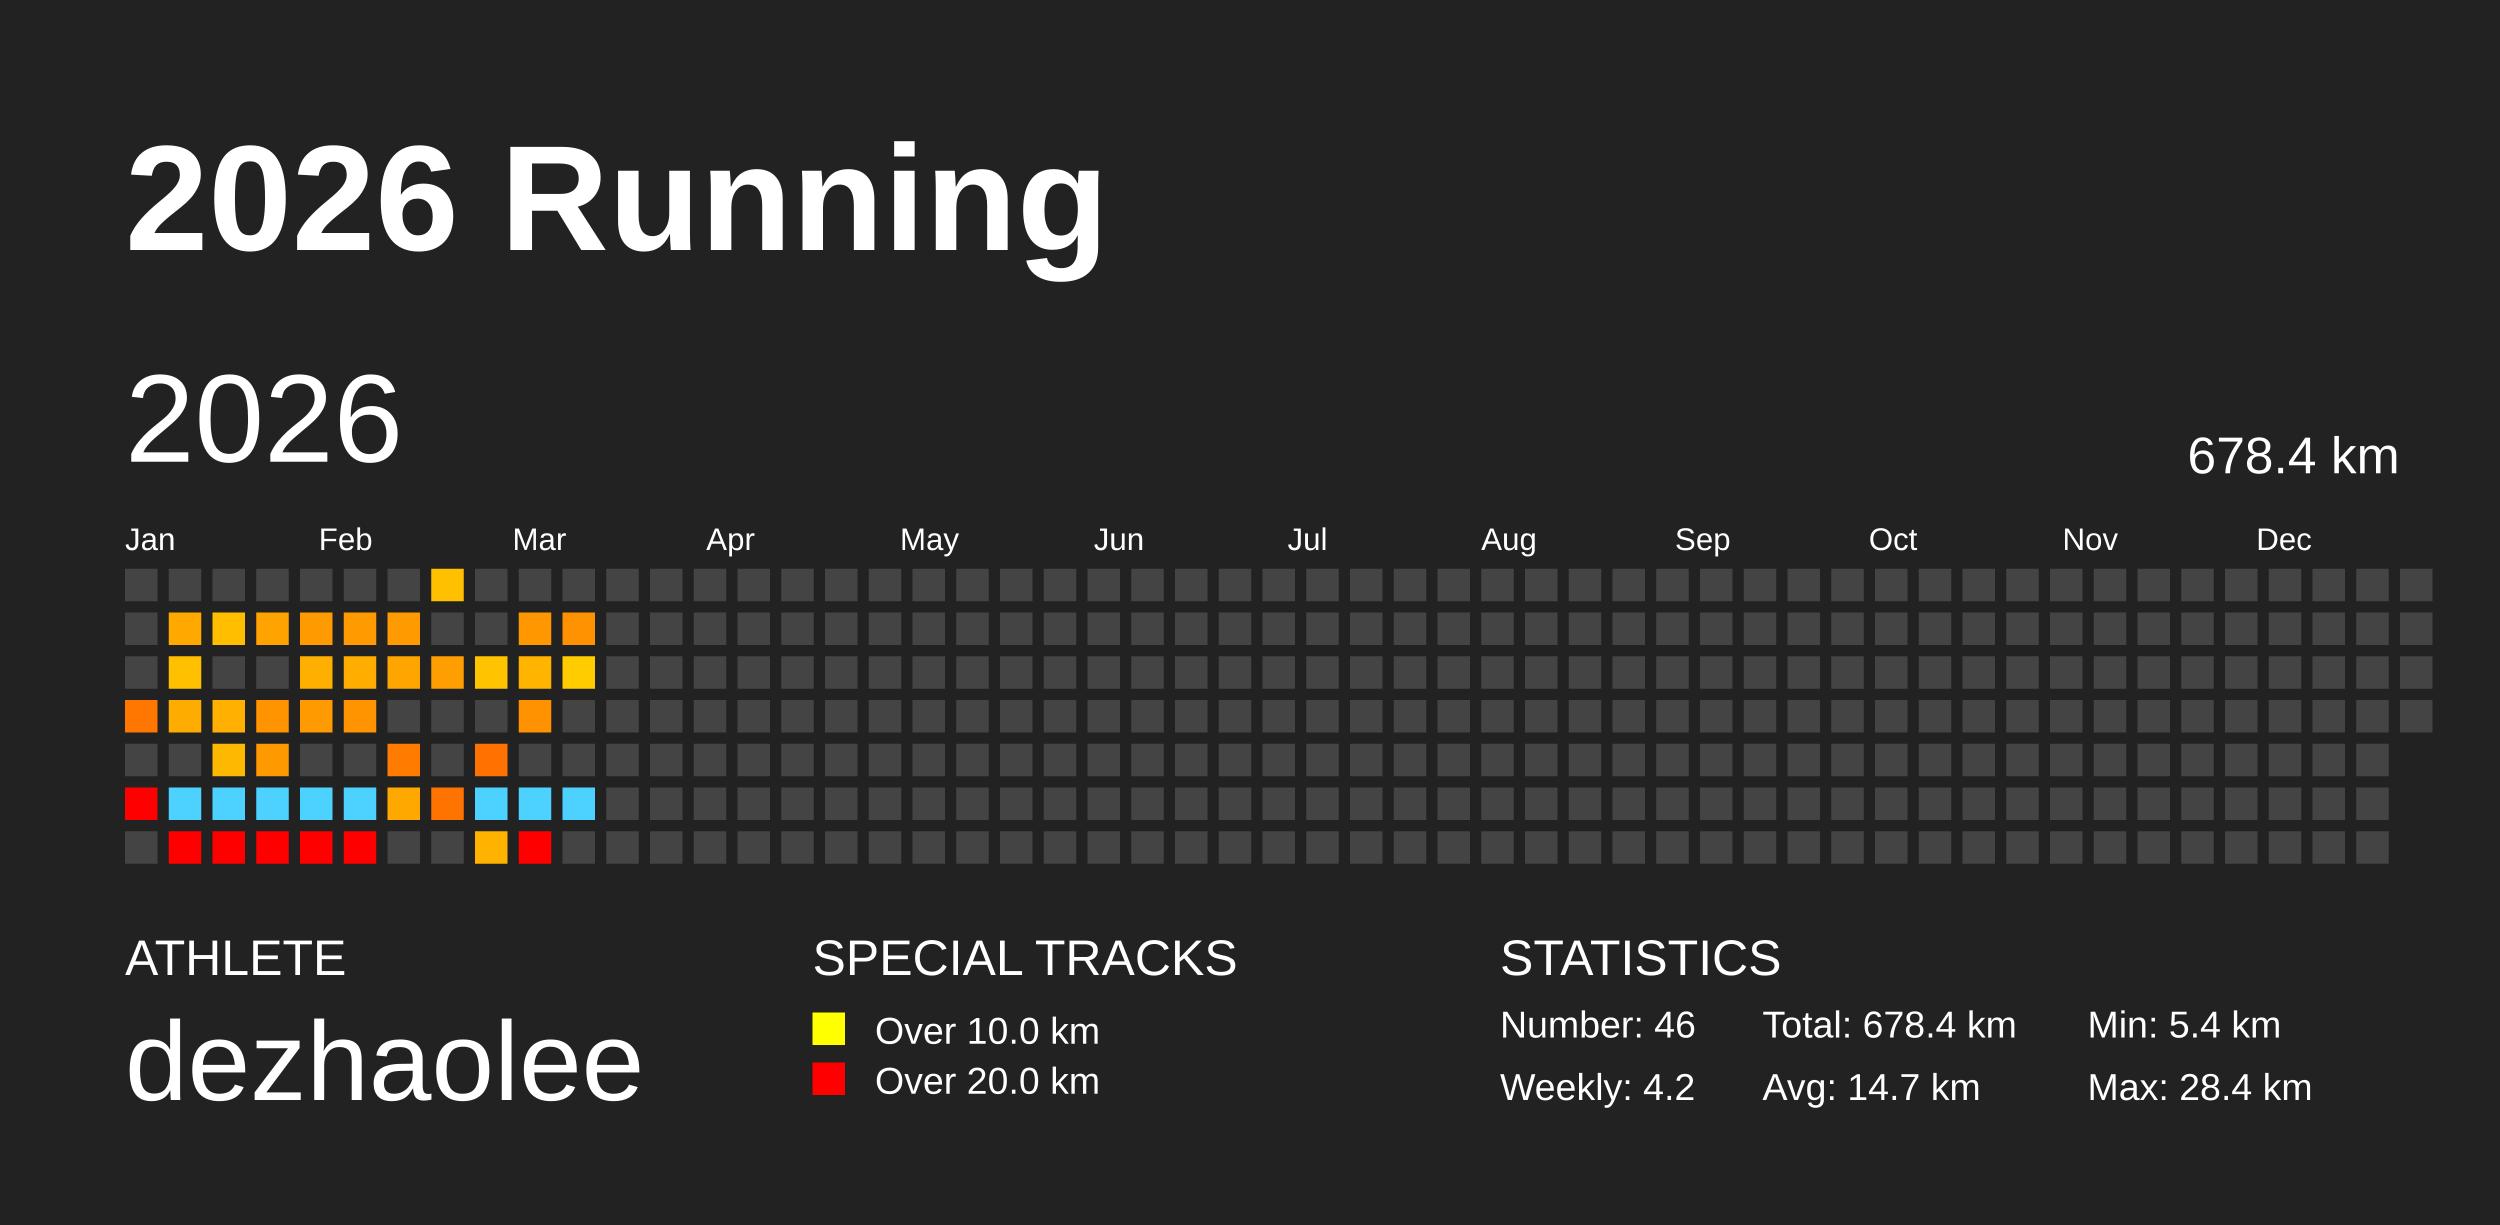
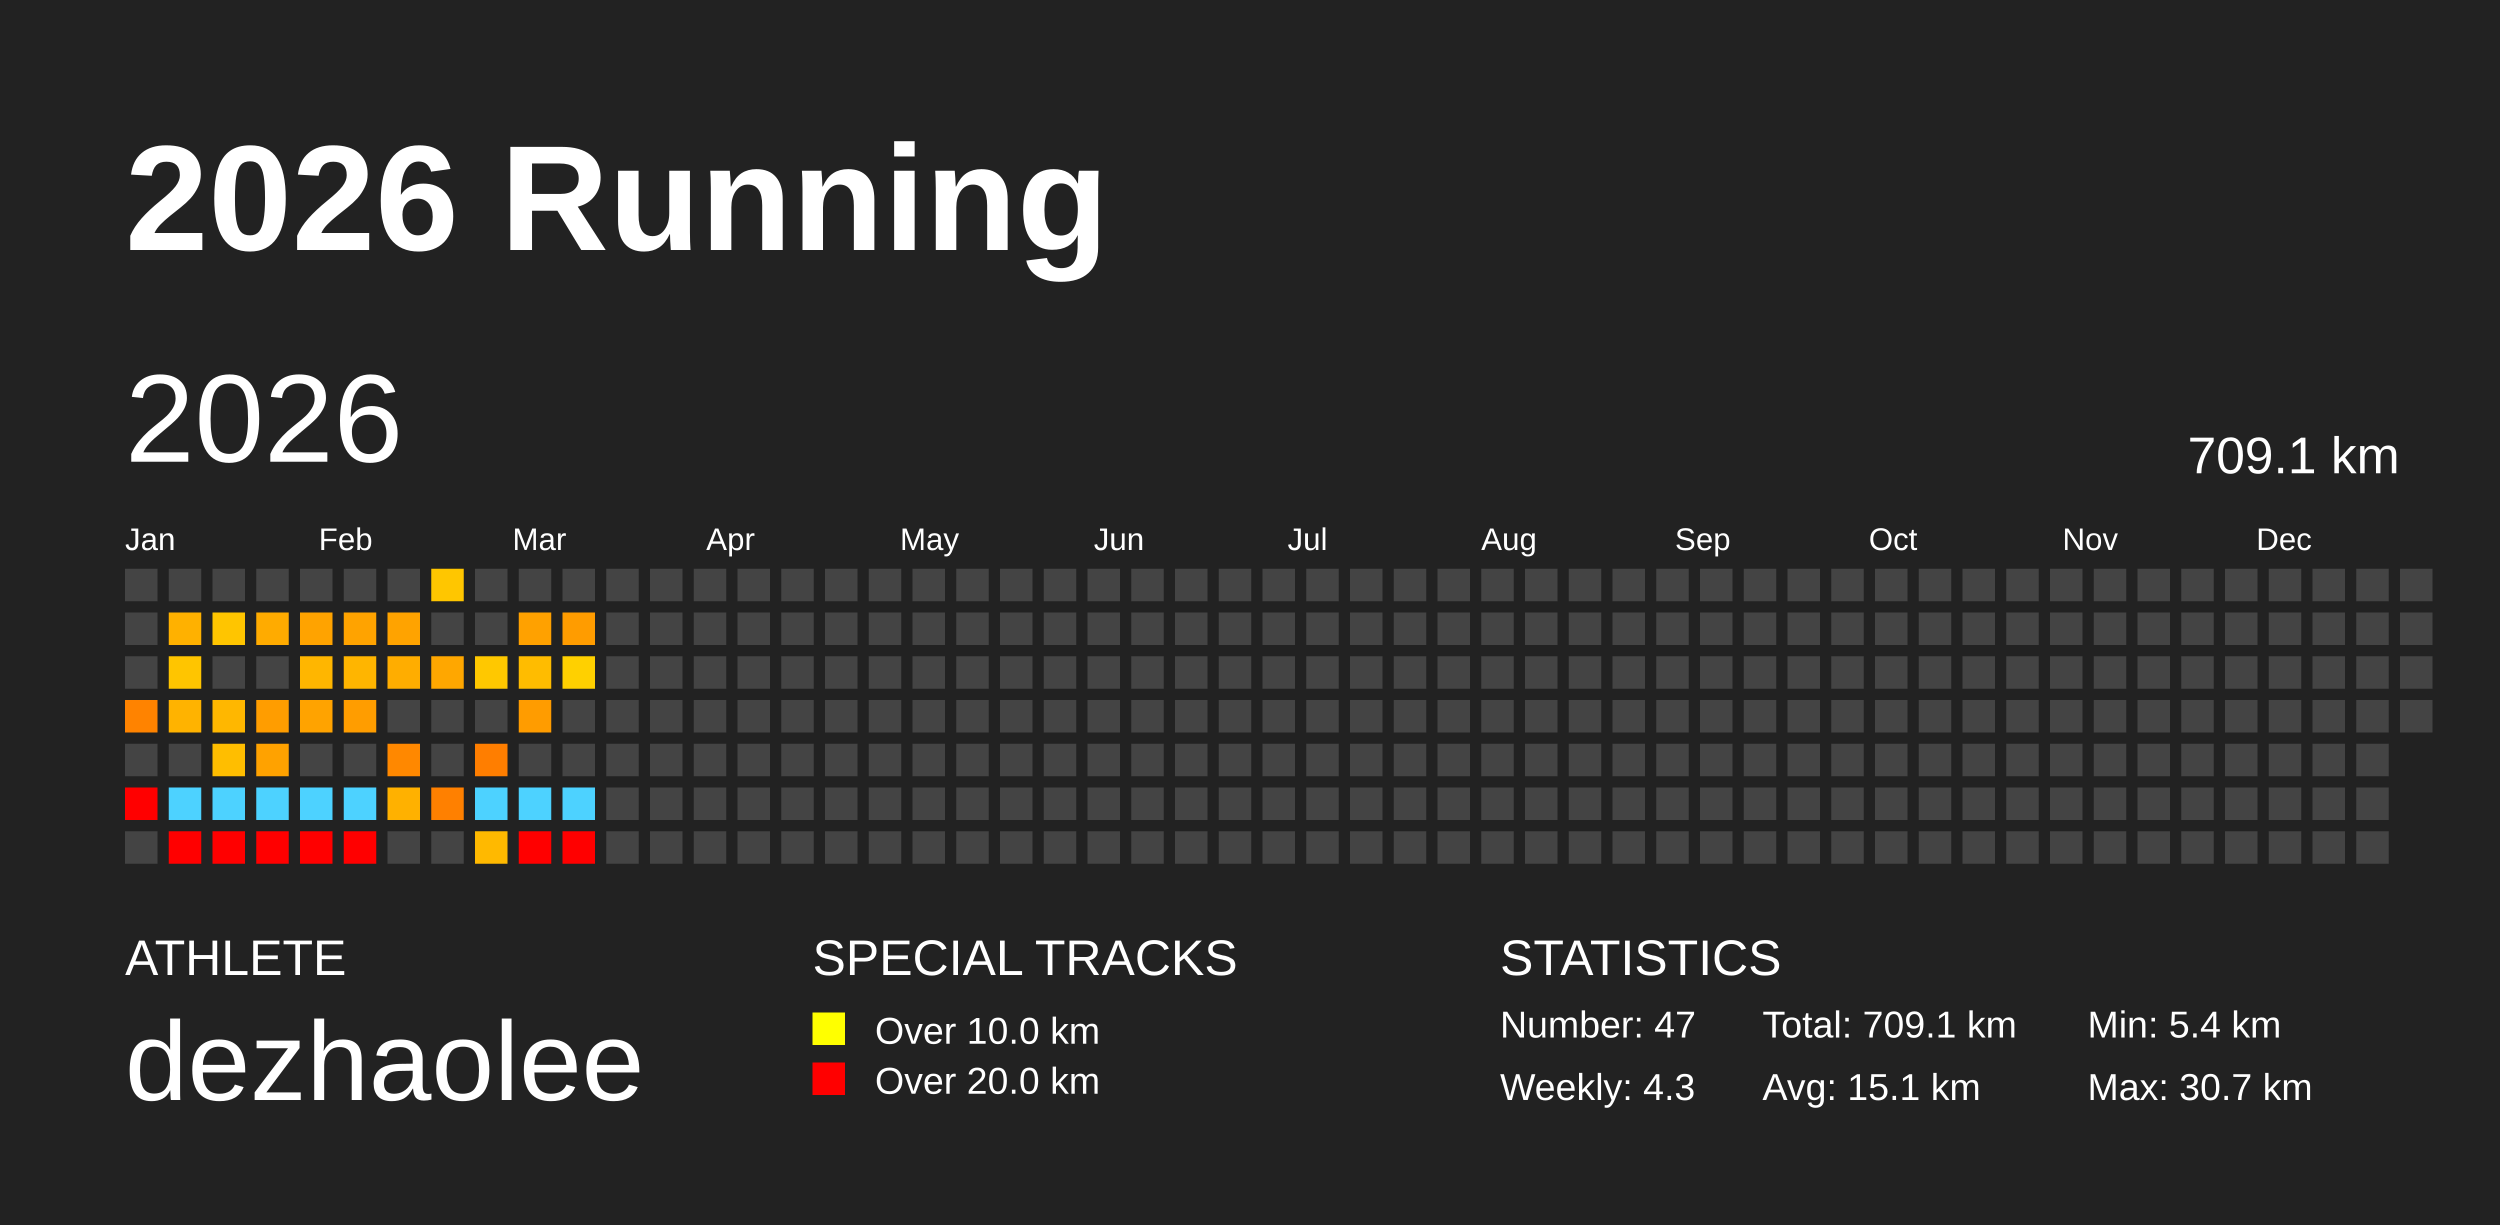
<svg xmlns="http://www.w3.org/2000/svg" baseProfile="full" height="98mm" version="1.1" viewBox="0,0,200,98" width="200mm">
  <defs />
  <rect fill="#222222" height="98" width="200" x="0" y="0" />
  <text fill="#FFFFFF" style="font-size:12px; font-family:Arial; font-weight:bold;" x="10" y="20">2026 Running</text>
  <text fill="#FFFFFF" style="font-size:4px; font-family:Arial" x="10" y="78">ATHLETE</text>
  <text fill="#FFFFFF" style="font-size:9px; font-family:Arial" x="10" y="88">dezhaolee</text>
  <text fill="#FFFFFF" style="font-size:4px; font-family:Arial" x="65" y="78">SPECIAL TRACKS</text>
  <rect fill="yellow" height="2.6" width="2.6" x="65" y="81" />
  <text fill="#FFFFFF" style="font-size:3px; font-family:Arial" x="70" y="83.5">Over 10.0 km</text>
  <rect fill="red" height="2.6" width="2.6" x="65" y="85" />
  <text fill="#FFFFFF" style="font-size:3px; font-family:Arial" x="70" y="87.5">Over 20.0 km</text>
  <text fill="#FFFFFF" style="font-size:4px; font-family:Arial" x="120" y="78">STATISTICS</text>
-   <text fill="#FFFFFF" style="font-size:3px; font-family:Arial" x="120" y="83">Number: 46</text>
-   <text fill="#FFFFFF" style="font-size:3px; font-family:Arial" x="120" y="88">Weekly: 4.2</text>
-   <text fill="#FFFFFF" style="font-size:3px; font-family:Arial" x="141" y="83">Total: 678.4 km</text>
-   <text fill="#FFFFFF" style="font-size:3px; font-family:Arial" x="141" y="88">Avg: 14.7 km</text>
+   <text fill="#FFFFFF" style="font-size:3px; font-family:Arial" x="120" y="83">Number: 47</text>
+   <text fill="#FFFFFF" style="font-size:3px; font-family:Arial" x="120" y="88">Weekly: 4.3</text>
+   <text fill="#FFFFFF" style="font-size:3px; font-family:Arial" x="141" y="83">Total: 709.1 km</text>
+   <text fill="#FFFFFF" style="font-size:3px; font-family:Arial" x="141" y="88">Avg: 15.1 km</text>
  <text fill="#FFFFFF" style="font-size:3px; font-family:Arial" x="167" y="83">Min: 5.4 km</text>
-   <text fill="#FFFFFF" style="font-size:3px; font-family:Arial" x="167" y="88">Max: 28.4 km</text>
+   <text fill="#FFFFFF" style="font-size:3px; font-family:Arial" x="167" y="88">Max: 30.7 km</text>
  <text dominant-baseline="hanging" fill="#FFFFFF" style="font-size:10.0px; font-family:Arial;" x="10" y="30">2026</text>
-   <text dominant-baseline="hanging" fill="#FFFFFF" style="font-size:4.125px; font-family:Arial;" x="175" y="35">678.4 km</text>
+   <text dominant-baseline="hanging" fill="#FFFFFF" style="font-size:4.125px; font-family:Arial;" x="175" y="35">709.1 km</text>
  <text fill="#FFFFFF" style="font-size:2.5px; font-family:Arial" x="10.0" y="44">Jan</text>
  <text fill="#FFFFFF" style="font-size:2.5px; font-family:Arial" x="25.5" y="44">Feb</text>
  <text fill="#FFFFFF" style="font-size:2.5px; font-family:Arial" x="41.0" y="44">Mar</text>
  <text fill="#FFFFFF" style="font-size:2.5px; font-family:Arial" x="56.5" y="44">Apr</text>
  <text fill="#FFFFFF" style="font-size:2.5px; font-family:Arial" x="72.0" y="44">May</text>
  <text fill="#FFFFFF" style="font-size:2.5px; font-family:Arial" x="87.5" y="44">Jun</text>
  <text fill="#FFFFFF" style="font-size:2.5px; font-family:Arial" x="103.0" y="44">Jul</text>
  <text fill="#FFFFFF" style="font-size:2.5px; font-family:Arial" x="118.5" y="44">Aug</text>
  <text fill="#FFFFFF" style="font-size:2.5px; font-family:Arial" x="134.0" y="44">Sep</text>
  <text fill="#FFFFFF" style="font-size:2.5px; font-family:Arial" x="149.5" y="44">Oct</text>
  <text fill="#FFFFFF" style="font-size:2.5px; font-family:Arial" x="165.0" y="44">Nov</text>
  <text fill="#FFFFFF" style="font-size:2.5px; font-family:Arial" x="180.5" y="44">Dec</text>
  <rect fill="#444444" height="2.6" width="2.6" x="10.0" y="45.5" />
  <rect fill="#444444" height="2.6" width="2.6" x="10.0" y="49.0" />
  <rect fill="#444444" height="2.6" width="2.6" x="10.0" y="52.5" />
-   <rect fill="#ff7700" height="2.6" width="2.6" x="10.0" y="56.0" />
+   <rect fill="#ff8300" height="2.6" width="2.6" x="10.0" y="56.0" />
  <rect fill="#444444" height="2.6" width="2.6" x="10.0" y="59.5" />
  <rect fill="red" height="2.6" width="2.6" x="10.0" y="63.0" />
  <rect fill="#444444" height="2.6" width="2.6" x="10.0" y="66.5" />
  <rect fill="#444444" height="2.6" width="2.6" x="13.5" y="45.5" />
-   <rect fill="#ffa900" height="2.6" width="2.6" x="13.5" y="49.0" />
-   <rect fill="#ffc000" height="2.6" width="2.6" x="13.5" y="52.5" />
-   <rect fill="#ffac00" height="2.6" width="2.6" x="13.5" y="56.0" />
+   <rect fill="#ffb100" height="2.6" width="2.6" x="13.5" y="49.0" />
+   <rect fill="#ffc500" height="2.6" width="2.6" x="13.5" y="52.5" />
+   <rect fill="#ffb300" height="2.6" width="2.6" x="13.5" y="56.0" />
  <rect fill="#444444" height="2.6" width="2.6" x="13.5" y="59.5" />
  <rect fill="#4dd2ff" height="2.6" width="2.6" x="13.5" y="63.0" />
  <rect fill="red" height="2.6" width="2.6" x="13.5" y="66.5" />
  <rect fill="#444444" height="2.6" width="2.6" x="17.0" y="45.5" />
-   <rect fill="#ffbf00" height="2.6" width="2.6" x="17.0" y="49.0" />
+   <rect fill="#ffc500" height="2.6" width="2.6" x="17.0" y="49.0" />
  <rect fill="#444444" height="2.6" width="2.6" x="17.0" y="52.5" />
-   <rect fill="#ffb000" height="2.6" width="2.6" x="17.0" y="56.0" />
-   <rect fill="#ffb800" height="2.6" width="2.6" x="17.0" y="59.5" />
+   <rect fill="#ffb700" height="2.6" width="2.6" x="17.0" y="56.0" />
+   <rect fill="#ffbe00" height="2.6" width="2.6" x="17.0" y="59.5" />
  <rect fill="#4dd2ff" height="2.6" width="2.6" x="17.0" y="63.0" />
  <rect fill="red" height="2.6" width="2.6" x="17.0" y="66.5" />
  <rect fill="#444444" height="2.6" width="2.6" x="20.5" y="45.5" />
-   <rect fill="#ffa300" height="2.6" width="2.6" x="20.5" y="49.0" />
+   <rect fill="#ffab00" height="2.6" width="2.6" x="20.5" y="49.0" />
  <rect fill="#444444" height="2.6" width="2.6" x="20.5" y="52.5" />
-   <rect fill="#ff9300" height="2.6" width="2.6" x="20.5" y="56.0" />
-   <rect fill="#ff9900" height="2.6" width="2.6" x="20.5" y="59.5" />
+   <rect fill="#ff9d00" height="2.6" width="2.6" x="20.5" y="56.0" />
+   <rect fill="#ffa200" height="2.6" width="2.6" x="20.5" y="59.5" />
  <rect fill="#4dd2ff" height="2.6" width="2.6" x="20.5" y="63.0" />
  <rect fill="red" height="2.6" width="2.6" x="20.5" y="66.5" />
  <rect fill="#444444" height="2.6" width="2.6" x="24.0" y="45.5" />
-   <rect fill="#ff9a00" height="2.6" width="2.6" x="24.0" y="49.0" />
-   <rect fill="#ffaf00" height="2.6" width="2.6" x="24.0" y="52.5" />
-   <rect fill="#ff9a00" height="2.6" width="2.6" x="24.0" y="56.0" />
+   <rect fill="#ffa300" height="2.6" width="2.6" x="24.0" y="49.0" />
+   <rect fill="#ffb600" height="2.6" width="2.6" x="24.0" y="52.5" />
+   <rect fill="#ffa300" height="2.6" width="2.6" x="24.0" y="56.0" />
  <rect fill="#444444" height="2.6" width="2.6" x="24.0" y="59.5" />
  <rect fill="#4dd2ff" height="2.6" width="2.6" x="24.0" y="63.0" />
  <rect fill="red" height="2.6" width="2.6" x="24.0" y="66.5" />
  <rect fill="#444444" height="2.6" width="2.6" x="27.5" y="45.5" />
-   <rect fill="#ff9a00" height="2.6" width="2.6" x="27.5" y="49.0" />
-   <rect fill="#ffae00" height="2.6" width="2.6" x="27.5" y="52.5" />
-   <rect fill="#ff9400" height="2.6" width="2.6" x="27.5" y="56.0" />
+   <rect fill="#ffa300" height="2.6" width="2.6" x="27.5" y="49.0" />
+   <rect fill="#ffb500" height="2.6" width="2.6" x="27.5" y="52.5" />
+   <rect fill="#ff9d00" height="2.6" width="2.6" x="27.5" y="56.0" />
  <rect fill="#444444" height="2.6" width="2.6" x="27.5" y="59.5" />
  <rect fill="#4dd2ff" height="2.6" width="2.6" x="27.5" y="63.0" />
  <rect fill="red" height="2.6" width="2.6" x="27.5" y="66.5" />
  <rect fill="#444444" height="2.6" width="2.6" x="31.0" y="45.5" />
-   <rect fill="#ff9a00" height="2.6" width="2.6" x="31.0" y="49.0" />
-   <rect fill="#ffa500" height="2.6" width="2.6" x="31.0" y="52.5" />
+   <rect fill="#ffa300" height="2.6" width="2.6" x="31.0" y="49.0" />
+   <rect fill="#ffad00" height="2.6" width="2.6" x="31.0" y="52.5" />
  <rect fill="#444444" height="2.6" width="2.6" x="31.0" y="56.0" />
-   <rect fill="#ff7c00" height="2.6" width="2.6" x="31.0" y="59.5" />
-   <rect fill="#ffa900" height="2.6" width="2.6" x="31.0" y="63.0" />
+   <rect fill="#ff8800" height="2.6" width="2.6" x="31.0" y="59.5" />
+   <rect fill="#ffb100" height="2.6" width="2.6" x="31.0" y="63.0" />
  <rect fill="#444444" height="2.6" width="2.6" x="31.0" y="66.5" />
-   <rect fill="#ffc000" height="2.6" width="2.6" x="34.5" y="45.5" />
+   <rect fill="#ffc600" height="2.6" width="2.6" x="34.5" y="45.5" />
  <rect fill="#444444" height="2.6" width="2.6" x="34.5" y="49.0" />
-   <rect fill="#ff9e00" height="2.6" width="2.6" x="34.5" y="52.5" />
+   <rect fill="#ffa700" height="2.6" width="2.6" x="34.5" y="52.5" />
  <rect fill="#444444" height="2.6" width="2.6" x="34.5" y="56.0" />
  <rect fill="#444444" height="2.6" width="2.6" x="34.5" y="59.5" />
-   <rect fill="#ff7400" height="2.6" width="2.6" x="34.5" y="63.0" />
+   <rect fill="#ff8000" height="2.6" width="2.6" x="34.5" y="63.0" />
  <rect fill="#444444" height="2.6" width="2.6" x="34.5" y="66.5" />
  <rect fill="#444444" height="2.6" width="2.6" x="38.0" y="45.5" />
  <rect fill="#444444" height="2.6" width="2.6" x="38.0" y="49.0" />
-   <rect fill="#ffc300" height="2.6" width="2.6" x="38.0" y="52.5" />
+   <rect fill="#ffc800" height="2.6" width="2.6" x="38.0" y="52.5" />
  <rect fill="#444444" height="2.6" width="2.6" x="38.0" y="56.0" />
-   <rect fill="#ff7100" height="2.6" width="2.6" x="38.0" y="59.5" />
+   <rect fill="#ff7e00" height="2.6" width="2.6" x="38.0" y="59.5" />
  <rect fill="#4dd2ff" height="2.6" width="2.6" x="38.0" y="63.0" />
-   <rect fill="#ffb200" height="2.6" width="2.6" x="38.0" y="66.5" />
+   <rect fill="#ffb900" height="2.6" width="2.6" x="38.0" y="66.5" />
  <rect fill="#444444" height="2.6" width="2.6" x="41.5" y="45.5" />
-   <rect fill="#ff9800" height="2.6" width="2.6" x="41.5" y="49.0" />
-   <rect fill="#ffb500" height="2.6" width="2.6" x="41.5" y="52.5" />
-   <rect fill="#ff9200" height="2.6" width="2.6" x="41.5" y="56.0" />
+   <rect fill="#ffa100" height="2.6" width="2.6" x="41.5" y="49.0" />
+   <rect fill="#ffbc00" height="2.6" width="2.6" x="41.5" y="52.5" />
+   <rect fill="#ff9c00" height="2.6" width="2.6" x="41.5" y="56.0" />
  <rect fill="#444444" height="2.6" width="2.6" x="41.5" y="59.5" />
  <rect fill="#4dd2ff" height="2.6" width="2.6" x="41.5" y="63.0" />
  <rect fill="red" height="2.6" width="2.6" x="41.5" y="66.5" />
  <rect fill="#444444" height="2.6" width="2.6" x="45.0" y="45.5" />
-   <rect fill="#ff9200" height="2.6" width="2.6" x="45.0" y="49.0" />
-   <rect fill="#ffcc00" height="2.6" width="2.6" x="45.0" y="52.5" />
+   <rect fill="#ff9c00" height="2.6" width="2.6" x="45.0" y="49.0" />
+   <rect fill="#ffd000" height="2.6" width="2.6" x="45.0" y="52.5" />
  <rect fill="#444444" height="2.6" width="2.6" x="45.0" y="56.0" />
  <rect fill="#444444" height="2.6" width="2.6" x="45.0" y="59.5" />
  <rect fill="#4dd2ff" height="2.6" width="2.6" x="45.0" y="63.0" />
-   <rect fill="#444444" height="2.6" width="2.6" x="45.0" y="66.5" />
+   <rect fill="red" height="2.6" width="2.6" x="45.0" y="66.5" />
  <rect fill="#444444" height="2.6" width="2.6" x="48.5" y="45.5" />
  <rect fill="#444444" height="2.6" width="2.6" x="48.5" y="49.0" />
  <rect fill="#444444" height="2.6" width="2.6" x="48.5" y="52.5" />
  <rect fill="#444444" height="2.6" width="2.6" x="48.5" y="56.0" />
  <rect fill="#444444" height="2.6" width="2.6" x="48.5" y="59.5" />
  <rect fill="#444444" height="2.6" width="2.6" x="48.5" y="63.0" />
  <rect fill="#444444" height="2.6" width="2.6" x="48.5" y="66.5" />
  <rect fill="#444444" height="2.6" width="2.6" x="52.0" y="45.5" />
  <rect fill="#444444" height="2.6" width="2.6" x="52.0" y="49.0" />
  <rect fill="#444444" height="2.6" width="2.6" x="52.0" y="52.5" />
  <rect fill="#444444" height="2.6" width="2.6" x="52.0" y="56.0" />
  <rect fill="#444444" height="2.6" width="2.6" x="52.0" y="59.5" />
  <rect fill="#444444" height="2.6" width="2.6" x="52.0" y="63.0" />
  <rect fill="#444444" height="2.6" width="2.6" x="52.0" y="66.5" />
  <rect fill="#444444" height="2.6" width="2.6" x="55.5" y="45.5" />
  <rect fill="#444444" height="2.6" width="2.6" x="55.5" y="49.0" />
  <rect fill="#444444" height="2.6" width="2.6" x="55.5" y="52.5" />
  <rect fill="#444444" height="2.6" width="2.6" x="55.5" y="56.0" />
  <rect fill="#444444" height="2.6" width="2.6" x="55.5" y="59.5" />
  <rect fill="#444444" height="2.6" width="2.6" x="55.5" y="63.0" />
  <rect fill="#444444" height="2.6" width="2.6" x="55.5" y="66.5" />
  <rect fill="#444444" height="2.6" width="2.6" x="59.0" y="45.5" />
  <rect fill="#444444" height="2.6" width="2.6" x="59.0" y="49.0" />
  <rect fill="#444444" height="2.6" width="2.6" x="59.0" y="52.5" />
  <rect fill="#444444" height="2.6" width="2.6" x="59.0" y="56.0" />
  <rect fill="#444444" height="2.6" width="2.6" x="59.0" y="59.5" />
  <rect fill="#444444" height="2.6" width="2.6" x="59.0" y="63.0" />
  <rect fill="#444444" height="2.6" width="2.6" x="59.0" y="66.5" />
  <rect fill="#444444" height="2.6" width="2.6" x="62.5" y="45.5" />
  <rect fill="#444444" height="2.6" width="2.6" x="62.5" y="49.0" />
  <rect fill="#444444" height="2.6" width="2.6" x="62.5" y="52.5" />
  <rect fill="#444444" height="2.6" width="2.6" x="62.5" y="56.0" />
  <rect fill="#444444" height="2.6" width="2.6" x="62.5" y="59.5" />
  <rect fill="#444444" height="2.6" width="2.6" x="62.5" y="63.0" />
  <rect fill="#444444" height="2.6" width="2.6" x="62.5" y="66.5" />
  <rect fill="#444444" height="2.6" width="2.6" x="66.0" y="45.5" />
  <rect fill="#444444" height="2.6" width="2.6" x="66.0" y="49.0" />
  <rect fill="#444444" height="2.6" width="2.6" x="66.0" y="52.5" />
  <rect fill="#444444" height="2.6" width="2.6" x="66.0" y="56.0" />
  <rect fill="#444444" height="2.6" width="2.6" x="66.0" y="59.5" />
  <rect fill="#444444" height="2.6" width="2.6" x="66.0" y="63.0" />
  <rect fill="#444444" height="2.6" width="2.6" x="66.0" y="66.5" />
  <rect fill="#444444" height="2.6" width="2.6" x="69.5" y="45.5" />
  <rect fill="#444444" height="2.6" width="2.6" x="69.5" y="49.0" />
  <rect fill="#444444" height="2.6" width="2.6" x="69.5" y="52.5" />
  <rect fill="#444444" height="2.6" width="2.6" x="69.5" y="56.0" />
  <rect fill="#444444" height="2.6" width="2.6" x="69.5" y="59.5" />
  <rect fill="#444444" height="2.6" width="2.6" x="69.5" y="63.0" />
  <rect fill="#444444" height="2.6" width="2.6" x="69.5" y="66.5" />
  <rect fill="#444444" height="2.6" width="2.6" x="73.0" y="45.5" />
  <rect fill="#444444" height="2.6" width="2.6" x="73.0" y="49.0" />
  <rect fill="#444444" height="2.6" width="2.6" x="73.0" y="52.5" />
  <rect fill="#444444" height="2.6" width="2.6" x="73.0" y="56.0" />
  <rect fill="#444444" height="2.6" width="2.6" x="73.0" y="59.5" />
  <rect fill="#444444" height="2.6" width="2.6" x="73.0" y="63.0" />
  <rect fill="#444444" height="2.6" width="2.6" x="73.0" y="66.5" />
  <rect fill="#444444" height="2.6" width="2.6" x="76.5" y="45.5" />
  <rect fill="#444444" height="2.6" width="2.6" x="76.5" y="49.0" />
  <rect fill="#444444" height="2.6" width="2.6" x="76.5" y="52.5" />
  <rect fill="#444444" height="2.6" width="2.6" x="76.5" y="56.0" />
  <rect fill="#444444" height="2.6" width="2.6" x="76.5" y="59.5" />
  <rect fill="#444444" height="2.6" width="2.6" x="76.5" y="63.0" />
  <rect fill="#444444" height="2.6" width="2.6" x="76.5" y="66.5" />
  <rect fill="#444444" height="2.6" width="2.6" x="80.0" y="45.5" />
  <rect fill="#444444" height="2.6" width="2.6" x="80.0" y="49.0" />
  <rect fill="#444444" height="2.6" width="2.6" x="80.0" y="52.5" />
  <rect fill="#444444" height="2.6" width="2.6" x="80.0" y="56.0" />
  <rect fill="#444444" height="2.6" width="2.6" x="80.0" y="59.5" />
  <rect fill="#444444" height="2.6" width="2.6" x="80.0" y="63.0" />
  <rect fill="#444444" height="2.6" width="2.6" x="80.0" y="66.5" />
  <rect fill="#444444" height="2.6" width="2.6" x="83.5" y="45.5" />
  <rect fill="#444444" height="2.6" width="2.6" x="83.5" y="49.0" />
  <rect fill="#444444" height="2.6" width="2.6" x="83.5" y="52.5" />
  <rect fill="#444444" height="2.6" width="2.6" x="83.5" y="56.0" />
  <rect fill="#444444" height="2.6" width="2.6" x="83.5" y="59.5" />
  <rect fill="#444444" height="2.6" width="2.6" x="83.5" y="63.0" />
  <rect fill="#444444" height="2.6" width="2.6" x="83.5" y="66.5" />
  <rect fill="#444444" height="2.6" width="2.6" x="87.0" y="45.5" />
  <rect fill="#444444" height="2.6" width="2.6" x="87.0" y="49.0" />
  <rect fill="#444444" height="2.6" width="2.6" x="87.0" y="52.5" />
  <rect fill="#444444" height="2.6" width="2.6" x="87.0" y="56.0" />
  <rect fill="#444444" height="2.6" width="2.6" x="87.0" y="59.5" />
  <rect fill="#444444" height="2.6" width="2.6" x="87.0" y="63.0" />
  <rect fill="#444444" height="2.6" width="2.6" x="87.0" y="66.5" />
  <rect fill="#444444" height="2.6" width="2.6" x="90.5" y="45.5" />
  <rect fill="#444444" height="2.6" width="2.6" x="90.5" y="49.0" />
  <rect fill="#444444" height="2.6" width="2.6" x="90.5" y="52.5" />
  <rect fill="#444444" height="2.6" width="2.6" x="90.5" y="56.0" />
  <rect fill="#444444" height="2.6" width="2.6" x="90.5" y="59.5" />
  <rect fill="#444444" height="2.6" width="2.6" x="90.5" y="63.0" />
  <rect fill="#444444" height="2.6" width="2.6" x="90.5" y="66.5" />
  <rect fill="#444444" height="2.6" width="2.6" x="94.0" y="45.5" />
  <rect fill="#444444" height="2.6" width="2.6" x="94.0" y="49.0" />
  <rect fill="#444444" height="2.6" width="2.6" x="94.0" y="52.5" />
  <rect fill="#444444" height="2.6" width="2.6" x="94.0" y="56.0" />
  <rect fill="#444444" height="2.6" width="2.6" x="94.0" y="59.5" />
  <rect fill="#444444" height="2.6" width="2.6" x="94.0" y="63.0" />
  <rect fill="#444444" height="2.6" width="2.6" x="94.0" y="66.5" />
  <rect fill="#444444" height="2.6" width="2.6" x="97.5" y="45.5" />
  <rect fill="#444444" height="2.6" width="2.6" x="97.5" y="49.0" />
  <rect fill="#444444" height="2.6" width="2.6" x="97.5" y="52.5" />
  <rect fill="#444444" height="2.6" width="2.6" x="97.5" y="56.0" />
  <rect fill="#444444" height="2.6" width="2.6" x="97.5" y="59.5" />
  <rect fill="#444444" height="2.6" width="2.6" x="97.5" y="63.0" />
  <rect fill="#444444" height="2.6" width="2.6" x="97.5" y="66.5" />
  <rect fill="#444444" height="2.6" width="2.6" x="101.0" y="45.5" />
  <rect fill="#444444" height="2.6" width="2.6" x="101.0" y="49.0" />
  <rect fill="#444444" height="2.6" width="2.6" x="101.0" y="52.5" />
  <rect fill="#444444" height="2.6" width="2.6" x="101.0" y="56.0" />
  <rect fill="#444444" height="2.6" width="2.6" x="101.0" y="59.5" />
  <rect fill="#444444" height="2.6" width="2.6" x="101.0" y="63.0" />
  <rect fill="#444444" height="2.6" width="2.6" x="101.0" y="66.5" />
  <rect fill="#444444" height="2.6" width="2.6" x="104.5" y="45.5" />
  <rect fill="#444444" height="2.6" width="2.6" x="104.5" y="49.0" />
  <rect fill="#444444" height="2.6" width="2.6" x="104.5" y="52.5" />
  <rect fill="#444444" height="2.6" width="2.6" x="104.5" y="56.0" />
  <rect fill="#444444" height="2.6" width="2.6" x="104.5" y="59.5" />
  <rect fill="#444444" height="2.6" width="2.6" x="104.5" y="63.0" />
  <rect fill="#444444" height="2.6" width="2.6" x="104.5" y="66.5" />
  <rect fill="#444444" height="2.6" width="2.6" x="108.0" y="45.5" />
  <rect fill="#444444" height="2.6" width="2.6" x="108.0" y="49.0" />
  <rect fill="#444444" height="2.6" width="2.6" x="108.0" y="52.5" />
  <rect fill="#444444" height="2.6" width="2.6" x="108.0" y="56.0" />
  <rect fill="#444444" height="2.6" width="2.6" x="108.0" y="59.5" />
  <rect fill="#444444" height="2.6" width="2.6" x="108.0" y="63.0" />
  <rect fill="#444444" height="2.6" width="2.6" x="108.0" y="66.5" />
  <rect fill="#444444" height="2.6" width="2.6" x="111.5" y="45.5" />
  <rect fill="#444444" height="2.6" width="2.6" x="111.5" y="49.0" />
  <rect fill="#444444" height="2.6" width="2.6" x="111.5" y="52.5" />
  <rect fill="#444444" height="2.6" width="2.6" x="111.5" y="56.0" />
  <rect fill="#444444" height="2.6" width="2.6" x="111.5" y="59.5" />
  <rect fill="#444444" height="2.6" width="2.6" x="111.5" y="63.0" />
  <rect fill="#444444" height="2.6" width="2.6" x="111.5" y="66.5" />
  <rect fill="#444444" height="2.6" width="2.6" x="115.0" y="45.5" />
  <rect fill="#444444" height="2.6" width="2.6" x="115.0" y="49.0" />
  <rect fill="#444444" height="2.6" width="2.6" x="115.0" y="52.5" />
  <rect fill="#444444" height="2.6" width="2.6" x="115.0" y="56.0" />
  <rect fill="#444444" height="2.6" width="2.6" x="115.0" y="59.5" />
  <rect fill="#444444" height="2.6" width="2.6" x="115.0" y="63.0" />
  <rect fill="#444444" height="2.6" width="2.6" x="115.0" y="66.5" />
  <rect fill="#444444" height="2.6" width="2.6" x="118.5" y="45.5" />
  <rect fill="#444444" height="2.6" width="2.6" x="118.5" y="49.0" />
  <rect fill="#444444" height="2.6" width="2.6" x="118.5" y="52.5" />
  <rect fill="#444444" height="2.6" width="2.6" x="118.5" y="56.0" />
  <rect fill="#444444" height="2.6" width="2.6" x="118.5" y="59.5" />
  <rect fill="#444444" height="2.6" width="2.6" x="118.5" y="63.0" />
  <rect fill="#444444" height="2.6" width="2.6" x="118.5" y="66.5" />
  <rect fill="#444444" height="2.6" width="2.6" x="122.0" y="45.5" />
  <rect fill="#444444" height="2.6" width="2.6" x="122.0" y="49.0" />
  <rect fill="#444444" height="2.6" width="2.6" x="122.0" y="52.5" />
  <rect fill="#444444" height="2.6" width="2.6" x="122.0" y="56.0" />
  <rect fill="#444444" height="2.6" width="2.6" x="122.0" y="59.5" />
  <rect fill="#444444" height="2.6" width="2.6" x="122.0" y="63.0" />
  <rect fill="#444444" height="2.6" width="2.6" x="122.0" y="66.5" />
  <rect fill="#444444" height="2.6" width="2.6" x="125.5" y="45.5" />
  <rect fill="#444444" height="2.6" width="2.6" x="125.5" y="49.0" />
  <rect fill="#444444" height="2.6" width="2.6" x="125.5" y="52.5" />
  <rect fill="#444444" height="2.6" width="2.6" x="125.5" y="56.0" />
  <rect fill="#444444" height="2.6" width="2.6" x="125.5" y="59.5" />
  <rect fill="#444444" height="2.6" width="2.6" x="125.5" y="63.0" />
  <rect fill="#444444" height="2.6" width="2.6" x="125.5" y="66.5" />
  <rect fill="#444444" height="2.6" width="2.6" x="129.0" y="45.5" />
  <rect fill="#444444" height="2.6" width="2.6" x="129.0" y="49.0" />
  <rect fill="#444444" height="2.6" width="2.6" x="129.0" y="52.5" />
  <rect fill="#444444" height="2.6" width="2.6" x="129.0" y="56.0" />
  <rect fill="#444444" height="2.6" width="2.6" x="129.0" y="59.5" />
  <rect fill="#444444" height="2.6" width="2.6" x="129.0" y="63.0" />
  <rect fill="#444444" height="2.6" width="2.6" x="129.0" y="66.5" />
  <rect fill="#444444" height="2.6" width="2.6" x="132.5" y="45.5" />
  <rect fill="#444444" height="2.6" width="2.6" x="132.5" y="49.0" />
  <rect fill="#444444" height="2.6" width="2.6" x="132.5" y="52.5" />
  <rect fill="#444444" height="2.6" width="2.6" x="132.5" y="56.0" />
  <rect fill="#444444" height="2.6" width="2.6" x="132.5" y="59.5" />
  <rect fill="#444444" height="2.6" width="2.6" x="132.5" y="63.0" />
  <rect fill="#444444" height="2.6" width="2.6" x="132.5" y="66.5" />
  <rect fill="#444444" height="2.6" width="2.6" x="136.0" y="45.5" />
  <rect fill="#444444" height="2.6" width="2.6" x="136.0" y="49.0" />
  <rect fill="#444444" height="2.6" width="2.6" x="136.0" y="52.5" />
  <rect fill="#444444" height="2.6" width="2.6" x="136.0" y="56.0" />
  <rect fill="#444444" height="2.6" width="2.6" x="136.0" y="59.5" />
  <rect fill="#444444" height="2.6" width="2.6" x="136.0" y="63.0" />
  <rect fill="#444444" height="2.6" width="2.6" x="136.0" y="66.5" />
  <rect fill="#444444" height="2.6" width="2.6" x="139.5" y="45.5" />
  <rect fill="#444444" height="2.6" width="2.6" x="139.5" y="49.0" />
  <rect fill="#444444" height="2.6" width="2.6" x="139.5" y="52.5" />
  <rect fill="#444444" height="2.6" width="2.6" x="139.5" y="56.0" />
  <rect fill="#444444" height="2.6" width="2.6" x="139.5" y="59.5" />
  <rect fill="#444444" height="2.6" width="2.6" x="139.5" y="63.0" />
  <rect fill="#444444" height="2.6" width="2.6" x="139.5" y="66.5" />
  <rect fill="#444444" height="2.6" width="2.6" x="143.0" y="45.5" />
  <rect fill="#444444" height="2.6" width="2.6" x="143.0" y="49.0" />
  <rect fill="#444444" height="2.6" width="2.6" x="143.0" y="52.5" />
  <rect fill="#444444" height="2.6" width="2.6" x="143.0" y="56.0" />
  <rect fill="#444444" height="2.6" width="2.6" x="143.0" y="59.5" />
  <rect fill="#444444" height="2.6" width="2.6" x="143.0" y="63.0" />
  <rect fill="#444444" height="2.6" width="2.6" x="143.0" y="66.5" />
  <rect fill="#444444" height="2.6" width="2.6" x="146.5" y="45.5" />
  <rect fill="#444444" height="2.6" width="2.6" x="146.5" y="49.0" />
  <rect fill="#444444" height="2.6" width="2.6" x="146.5" y="52.5" />
  <rect fill="#444444" height="2.6" width="2.6" x="146.5" y="56.0" />
  <rect fill="#444444" height="2.6" width="2.6" x="146.5" y="59.5" />
  <rect fill="#444444" height="2.6" width="2.6" x="146.5" y="63.0" />
  <rect fill="#444444" height="2.6" width="2.6" x="146.5" y="66.5" />
  <rect fill="#444444" height="2.6" width="2.6" x="150.0" y="45.5" />
  <rect fill="#444444" height="2.6" width="2.6" x="150.0" y="49.0" />
  <rect fill="#444444" height="2.6" width="2.6" x="150.0" y="52.5" />
  <rect fill="#444444" height="2.6" width="2.6" x="150.0" y="56.0" />
  <rect fill="#444444" height="2.6" width="2.6" x="150.0" y="59.5" />
  <rect fill="#444444" height="2.6" width="2.6" x="150.0" y="63.0" />
  <rect fill="#444444" height="2.6" width="2.6" x="150.0" y="66.5" />
  <rect fill="#444444" height="2.6" width="2.6" x="153.5" y="45.5" />
  <rect fill="#444444" height="2.6" width="2.6" x="153.5" y="49.0" />
  <rect fill="#444444" height="2.6" width="2.6" x="153.5" y="52.5" />
  <rect fill="#444444" height="2.6" width="2.6" x="153.5" y="56.0" />
  <rect fill="#444444" height="2.6" width="2.6" x="153.5" y="59.5" />
  <rect fill="#444444" height="2.6" width="2.6" x="153.5" y="63.0" />
  <rect fill="#444444" height="2.6" width="2.6" x="153.5" y="66.5" />
  <rect fill="#444444" height="2.6" width="2.6" x="157.0" y="45.5" />
  <rect fill="#444444" height="2.6" width="2.6" x="157.0" y="49.0" />
  <rect fill="#444444" height="2.6" width="2.6" x="157.0" y="52.5" />
  <rect fill="#444444" height="2.6" width="2.6" x="157.0" y="56.0" />
  <rect fill="#444444" height="2.6" width="2.6" x="157.0" y="59.5" />
  <rect fill="#444444" height="2.6" width="2.6" x="157.0" y="63.0" />
  <rect fill="#444444" height="2.6" width="2.6" x="157.0" y="66.5" />
  <rect fill="#444444" height="2.6" width="2.6" x="160.5" y="45.5" />
  <rect fill="#444444" height="2.6" width="2.6" x="160.5" y="49.0" />
  <rect fill="#444444" height="2.6" width="2.6" x="160.5" y="52.5" />
  <rect fill="#444444" height="2.6" width="2.6" x="160.5" y="56.0" />
  <rect fill="#444444" height="2.6" width="2.6" x="160.5" y="59.5" />
  <rect fill="#444444" height="2.6" width="2.6" x="160.5" y="63.0" />
  <rect fill="#444444" height="2.6" width="2.6" x="160.5" y="66.5" />
  <rect fill="#444444" height="2.6" width="2.6" x="164.0" y="45.5" />
  <rect fill="#444444" height="2.6" width="2.6" x="164.0" y="49.0" />
  <rect fill="#444444" height="2.6" width="2.6" x="164.0" y="52.5" />
  <rect fill="#444444" height="2.6" width="2.6" x="164.0" y="56.0" />
  <rect fill="#444444" height="2.6" width="2.6" x="164.0" y="59.5" />
  <rect fill="#444444" height="2.6" width="2.6" x="164.0" y="63.0" />
  <rect fill="#444444" height="2.6" width="2.6" x="164.0" y="66.5" />
  <rect fill="#444444" height="2.6" width="2.6" x="167.5" y="45.5" />
  <rect fill="#444444" height="2.6" width="2.6" x="167.5" y="49.0" />
  <rect fill="#444444" height="2.6" width="2.6" x="167.5" y="52.5" />
  <rect fill="#444444" height="2.6" width="2.6" x="167.5" y="56.0" />
  <rect fill="#444444" height="2.6" width="2.6" x="167.5" y="59.5" />
  <rect fill="#444444" height="2.6" width="2.6" x="167.5" y="63.0" />
  <rect fill="#444444" height="2.6" width="2.6" x="167.5" y="66.5" />
  <rect fill="#444444" height="2.6" width="2.6" x="171.0" y="45.5" />
  <rect fill="#444444" height="2.6" width="2.6" x="171.0" y="49.0" />
  <rect fill="#444444" height="2.6" width="2.6" x="171.0" y="52.5" />
  <rect fill="#444444" height="2.6" width="2.6" x="171.0" y="56.0" />
  <rect fill="#444444" height="2.6" width="2.6" x="171.0" y="59.5" />
  <rect fill="#444444" height="2.6" width="2.6" x="171.0" y="63.0" />
  <rect fill="#444444" height="2.6" width="2.6" x="171.0" y="66.5" />
  <rect fill="#444444" height="2.6" width="2.6" x="174.5" y="45.5" />
  <rect fill="#444444" height="2.6" width="2.6" x="174.5" y="49.0" />
  <rect fill="#444444" height="2.6" width="2.6" x="174.5" y="52.5" />
  <rect fill="#444444" height="2.6" width="2.6" x="174.5" y="56.0" />
  <rect fill="#444444" height="2.6" width="2.6" x="174.5" y="59.5" />
  <rect fill="#444444" height="2.6" width="2.6" x="174.5" y="63.0" />
  <rect fill="#444444" height="2.6" width="2.6" x="174.5" y="66.5" />
  <rect fill="#444444" height="2.6" width="2.6" x="178.0" y="45.5" />
  <rect fill="#444444" height="2.6" width="2.6" x="178.0" y="49.0" />
  <rect fill="#444444" height="2.6" width="2.6" x="178.0" y="52.5" />
  <rect fill="#444444" height="2.6" width="2.6" x="178.0" y="56.0" />
  <rect fill="#444444" height="2.6" width="2.6" x="178.0" y="59.5" />
  <rect fill="#444444" height="2.6" width="2.6" x="178.0" y="63.0" />
  <rect fill="#444444" height="2.6" width="2.6" x="178.0" y="66.5" />
  <rect fill="#444444" height="2.6" width="2.6" x="181.5" y="45.5" />
  <rect fill="#444444" height="2.6" width="2.6" x="181.5" y="49.0" />
  <rect fill="#444444" height="2.6" width="2.6" x="181.5" y="52.5" />
  <rect fill="#444444" height="2.6" width="2.6" x="181.5" y="56.0" />
  <rect fill="#444444" height="2.6" width="2.6" x="181.5" y="59.5" />
  <rect fill="#444444" height="2.6" width="2.6" x="181.5" y="63.0" />
  <rect fill="#444444" height="2.6" width="2.6" x="181.5" y="66.5" />
  <rect fill="#444444" height="2.6" width="2.6" x="185.0" y="45.5" />
  <rect fill="#444444" height="2.6" width="2.6" x="185.0" y="49.0" />
  <rect fill="#444444" height="2.6" width="2.6" x="185.0" y="52.5" />
  <rect fill="#444444" height="2.6" width="2.6" x="185.0" y="56.0" />
  <rect fill="#444444" height="2.6" width="2.6" x="185.0" y="59.5" />
  <rect fill="#444444" height="2.6" width="2.6" x="185.0" y="63.0" />
  <rect fill="#444444" height="2.6" width="2.6" x="185.0" y="66.5" />
  <rect fill="#444444" height="2.6" width="2.6" x="188.5" y="45.5" />
  <rect fill="#444444" height="2.6" width="2.6" x="188.5" y="49.0" />
  <rect fill="#444444" height="2.6" width="2.6" x="188.5" y="52.5" />
  <rect fill="#444444" height="2.6" width="2.6" x="188.5" y="56.0" />
  <rect fill="#444444" height="2.6" width="2.6" x="188.5" y="59.5" />
  <rect fill="#444444" height="2.6" width="2.6" x="188.5" y="63.0" />
  <rect fill="#444444" height="2.6" width="2.6" x="188.5" y="66.5" />
  <rect fill="#444444" height="2.6" width="2.6" x="192.0" y="45.5" />
  <rect fill="#444444" height="2.6" width="2.6" x="192.0" y="49.0" />
  <rect fill="#444444" height="2.6" width="2.6" x="192.0" y="52.5" />
  <rect fill="#444444" height="2.6" width="2.6" x="192.0" y="56.0" />
</svg>
